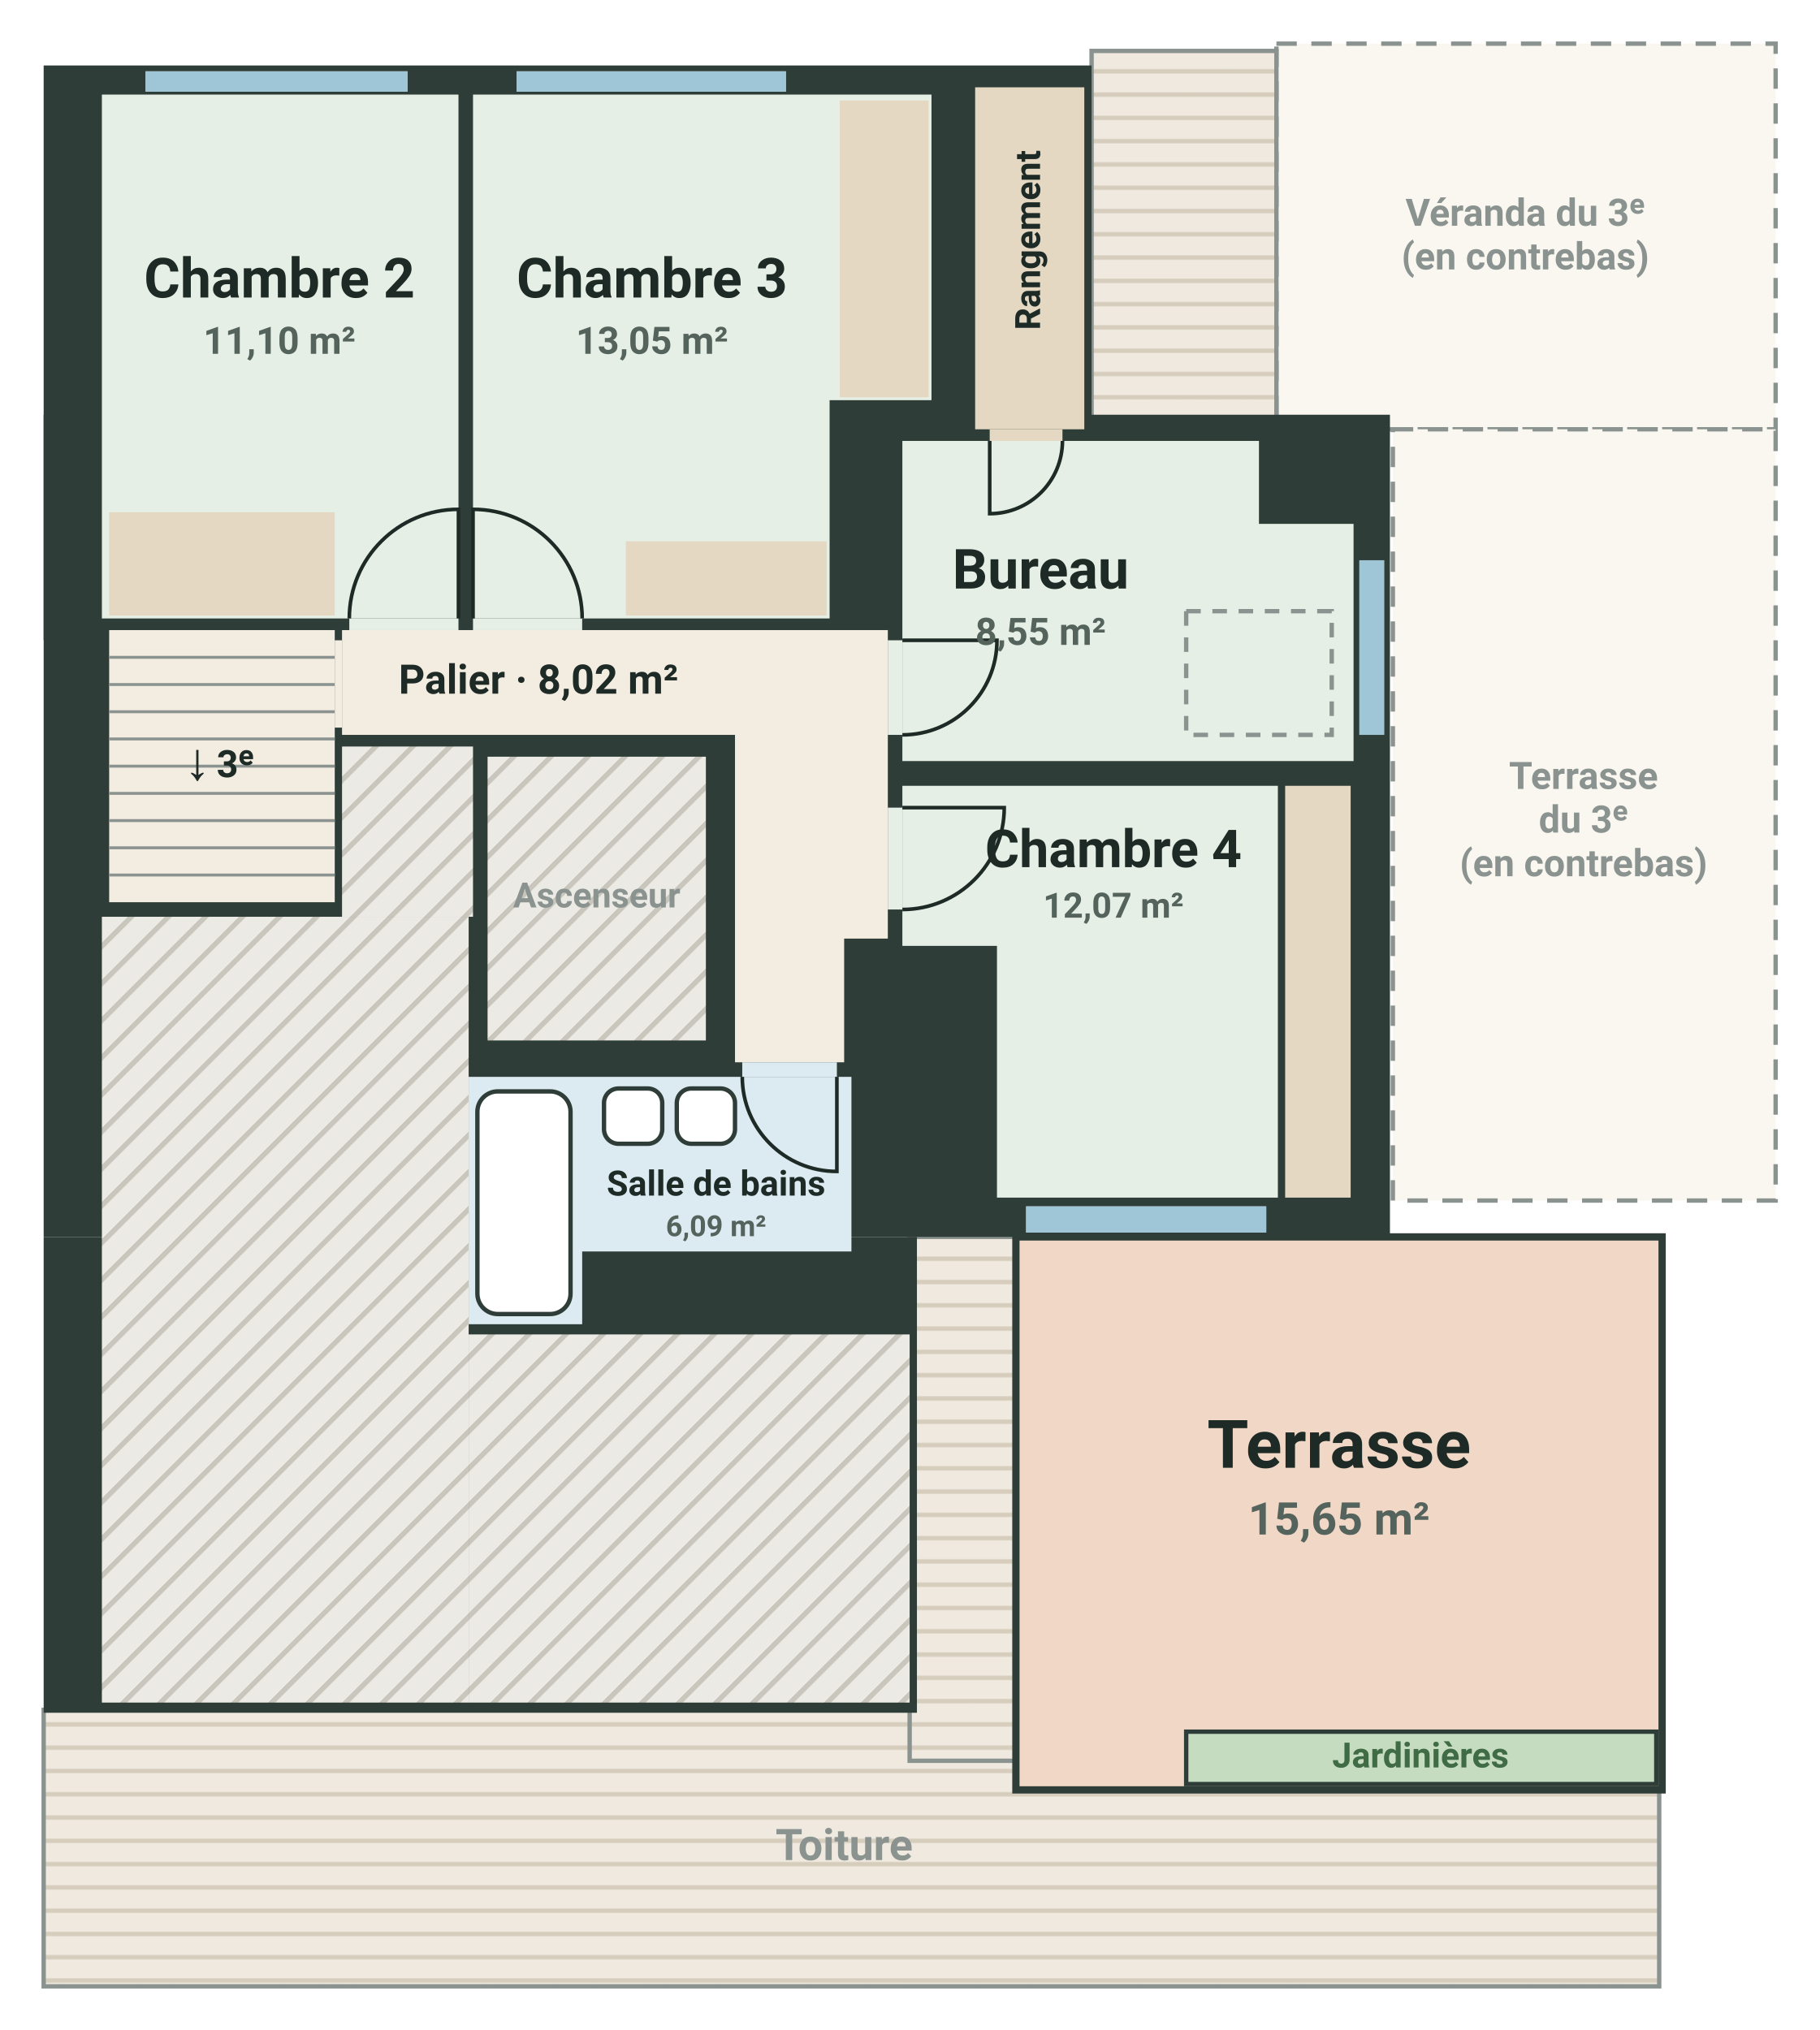
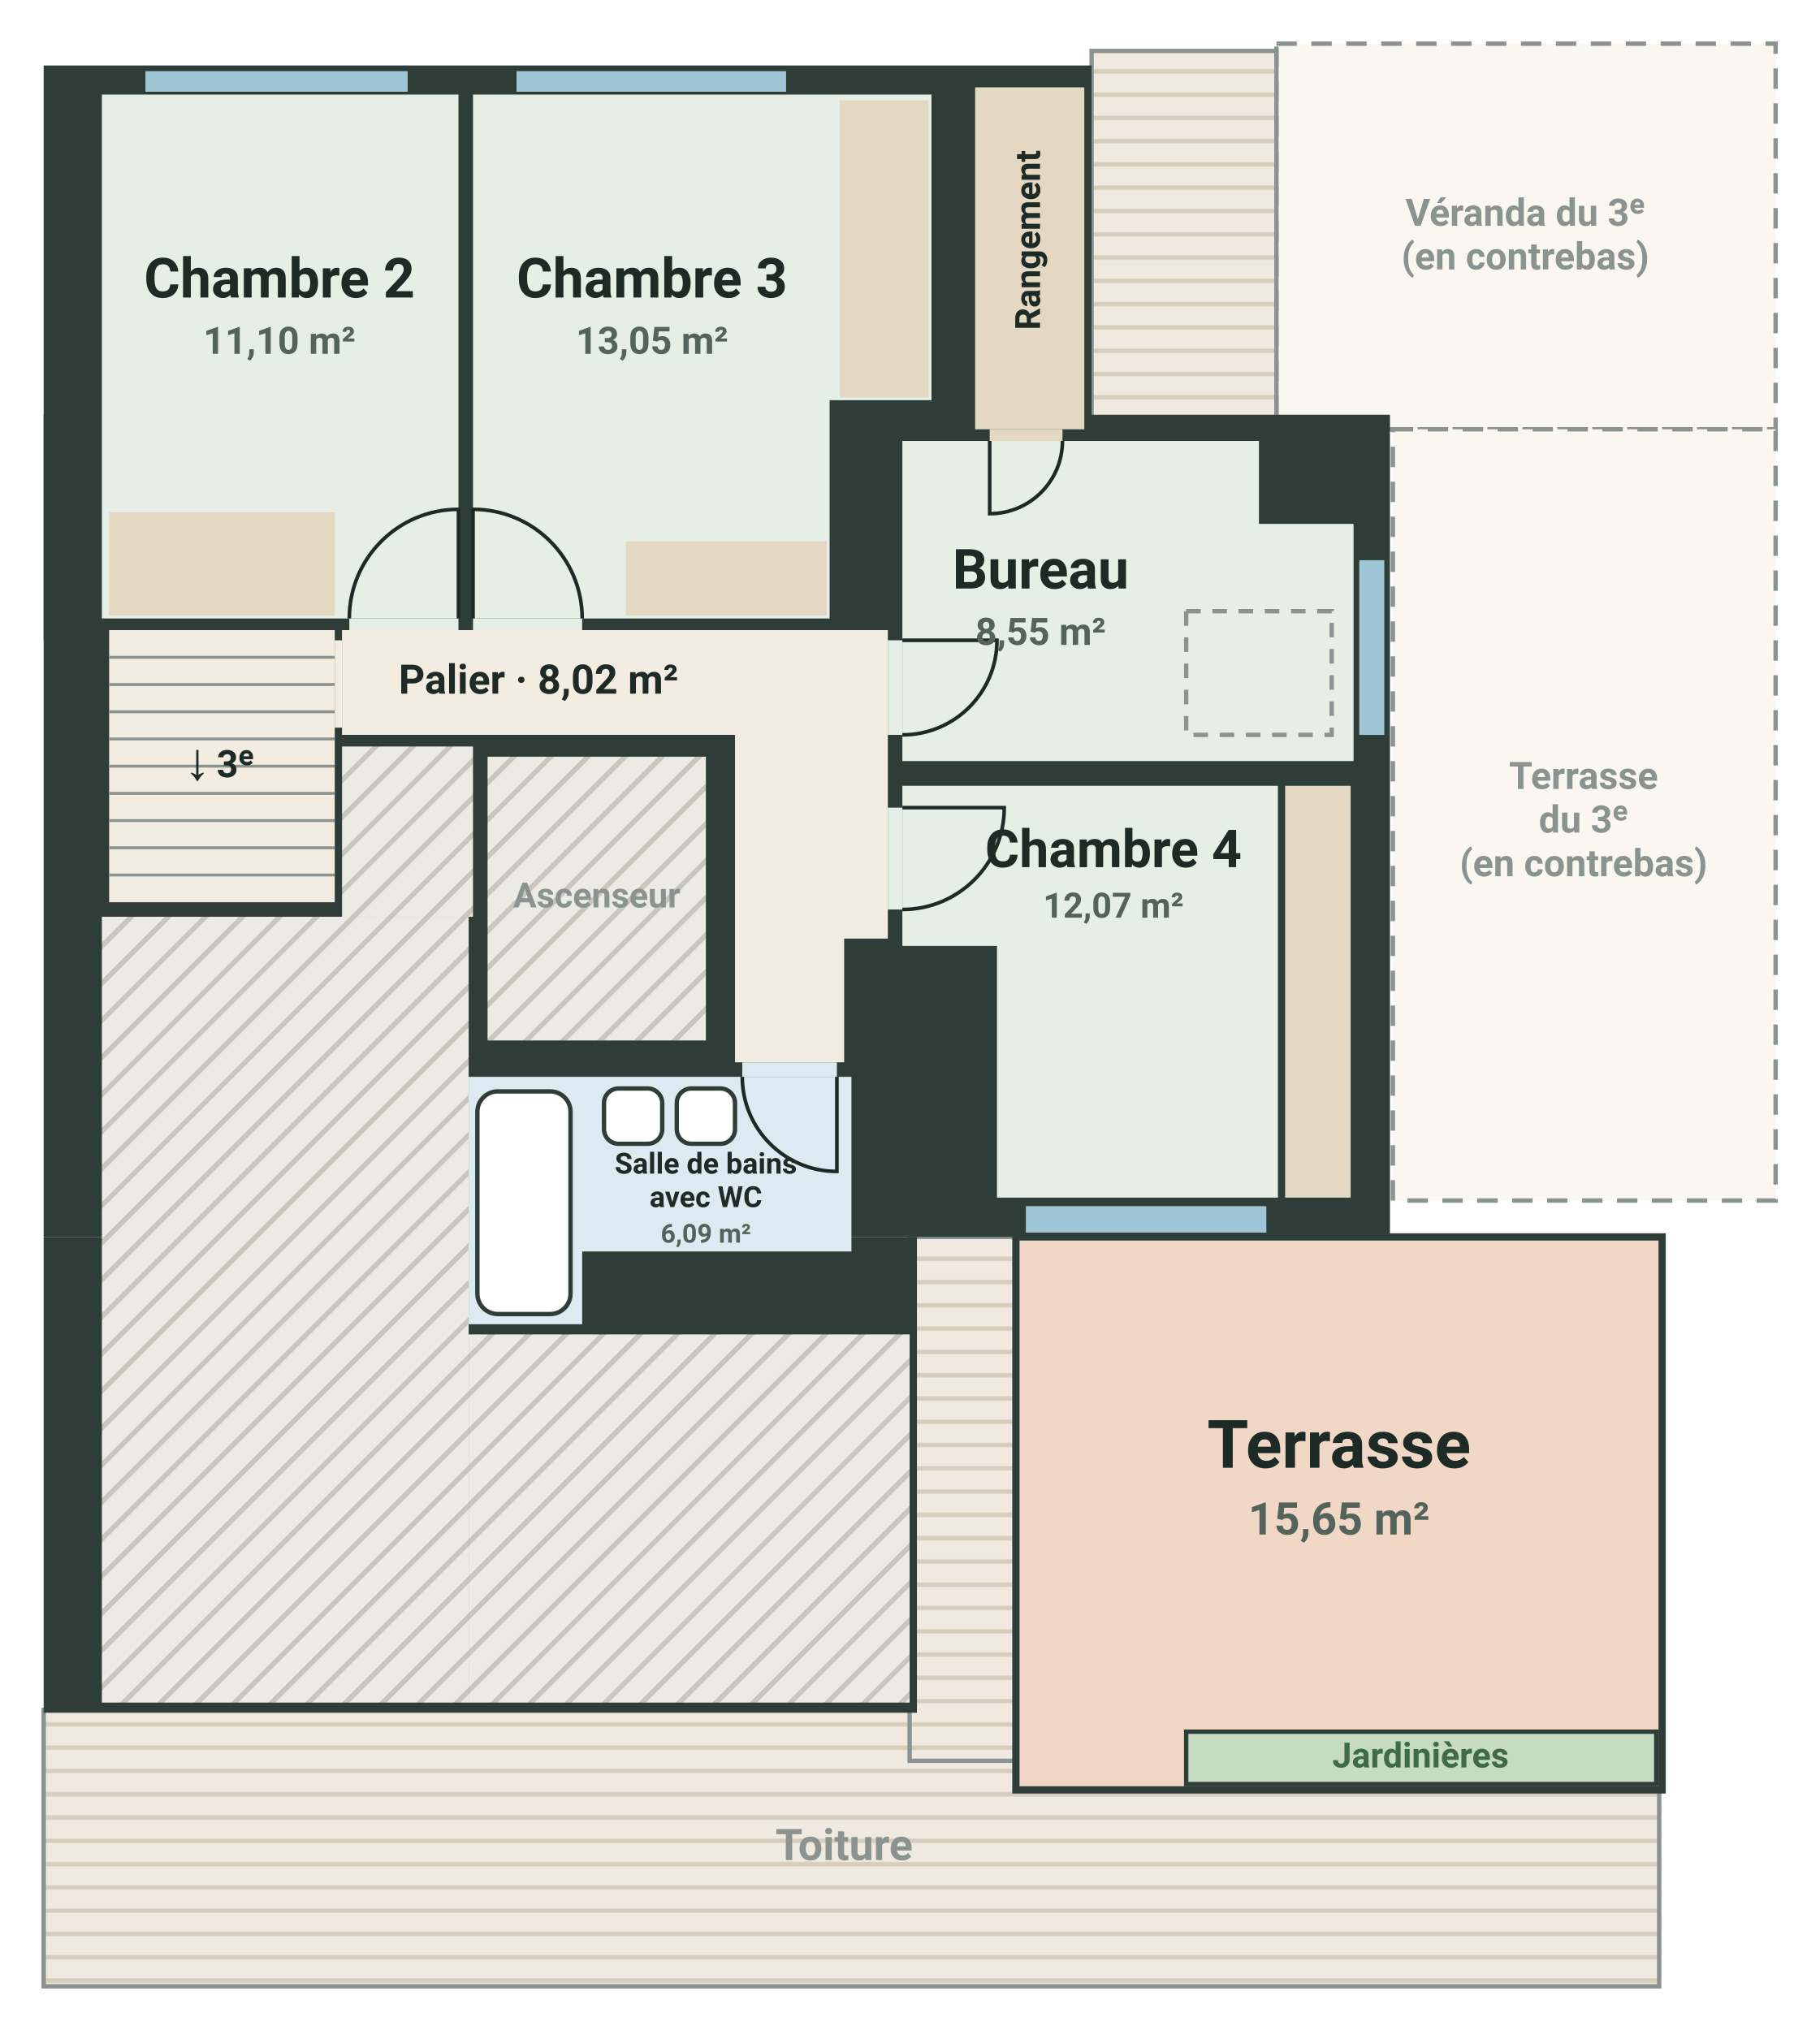
<svg xmlns="http://www.w3.org/2000/svg" viewBox="420 135 1250 1395" width="1250" height="1395" font-family="Manrope, 'Segoe UI', Roboto, Helvetica, Arial, sans-serif">
  <defs>
    <pattern id="hachures" width="18" height="18" patternUnits="userSpaceOnUse" patternTransform="rotate(45)">
      <rect width="18" height="18" fill="#eceae4" />
      <line x1="0" y1="0" x2="0" y2="18" stroke="#c9c6bd" stroke-width="7" />
    </pattern>
    <pattern id="toit" width="16" height="16" patternUnits="userSpaceOnUse">
      <rect width="16" height="16" fill="#efe9df" />
      <line x1="0" y1="8" x2="16" y2="8" stroke="#d6cdbd" stroke-width="3" />
    </pattern>
  </defs>
  <rect width="1674" height="1845" fill="#ffffff" />
  <rect x="1297" y="165" width="343" height="265" fill="#faf7f1" stroke="#8a938f" stroke-width="3" stroke-dasharray="14 10" />
  <rect x="1377" y="430" width="263" height="530" fill="#faf7f1" stroke="#8a938f" stroke-width="3" stroke-dasharray="14 10" />
  <rect x="1170" y="170" width="127" height="255" fill="url(#toit)" stroke="#8a938f" stroke-width="3" />
  <rect x="450" y="1310" width="1110" height="190" fill="url(#toit)" stroke="#8a938f" stroke-width="3" />
  <rect x="1045" y="985" width="73" height="360" fill="url(#toit)" stroke="#8a938f" stroke-width="3" />
  <rect x="1118" y="985" width="444" height="380" fill="#f1d7c6" stroke="#2f3d38" stroke-width="5" />
  <rect x="1235" y="1325" width="323" height="36" fill="#c5dcc0" stroke="#2f3d38" stroke-width="3" />
  <rect x="450" y="180" width="720" height="395" fill="#2f3d38" />
  <rect x="450" y="420" width="925" height="565" fill="#2f3d38" />
  <rect x="450" y="985" width="600" height="327" fill="#2f3d38" />
  <rect x="490" y="765" width="252" height="540" fill="url(#hachures)" />
  <rect x="742" y="1052" width="303" height="253" fill="url(#hachures)" />
  <rect x="655" y="648" width="90" height="117" fill="url(#hachures)" />
  <rect x="755" y="655" width="150" height="195" fill="url(#hachures)" />
  <text x="830" y="752" font-size="24" font-weight="600" fill="#8a938f" text-anchor="middle" dominant-baseline="middle">Ascenseur</text>
  <rect x="490" y="200" width="245" height="360" fill="#e6efe6" />
  <rect x="495" y="487" width="155" height="71" fill="#e4d8c3" />
  <polygon points="745,200 1060,200 1060,410 990,410 990,560 745,560" fill="#e6efe6" />
  <rect x="997" y="204" width="61" height="204" fill="#e4d8c3" />
  <rect x="850" y="507" width="138" height="51" fill="#e4d8c3" />
  <rect x="1090" y="195" width="75" height="235" fill="#e4d8c3" />
  <polygon points="655,568 1030,568 1030,780 1000,780 1000,865 925,865 925,640 655,640" fill="#f3ece0" />
  <rect x="495" y="568" width="155" height="187" fill="#f3ece0" />
  <line x1="495" y1="586.7" x2="650" y2="586.7" stroke="#8a938f" stroke-width="2" />
  <line x1="495" y1="605.4" x2="650" y2="605.4" stroke="#8a938f" stroke-width="2" />
  <line x1="495" y1="624.1" x2="650" y2="624.1" stroke="#8a938f" stroke-width="2" />
  <line x1="495" y1="642.8" x2="650" y2="642.8" stroke="#8a938f" stroke-width="2" />
  <line x1="495" y1="661.5" x2="650" y2="661.5" stroke="#8a938f" stroke-width="2" />
  <line x1="495" y1="680.2" x2="650" y2="680.2" stroke="#8a938f" stroke-width="2" />
  <line x1="495" y1="698.9" x2="650" y2="698.9" stroke="#8a938f" stroke-width="2" />
  <line x1="495" y1="717.6" x2="650" y2="717.6" stroke="#8a938f" stroke-width="2" />
  <line x1="495" y1="736.3" x2="650" y2="736.3" stroke="#8a938f" stroke-width="2" />
  <polygon points="1040,438 1285,438 1285,495 1350,495 1350,658 1040,658" fill="#e6efe6" />
  <polygon points="1040,675 1298,675 1298,958 1105,958 1105,785 1040,785" fill="#e6efe6" />
  <rect x="1303" y="675" width="45" height="283" fill="#e4d8c3" />
  <polygon points="742,875 1005,875 1005,995 820,995 820,1045 742,1045" fill="#dcebf1" />
  <rect x="520" y="184" width="180" height="14" fill="#ffffff" />
  <rect x="520" y="184" width="180" height="14" fill="#7fb3c8" opacity=".75" />
  <rect x="775" y="184" width="185" height="14" fill="#ffffff" />
  <rect x="775" y="184" width="185" height="14" fill="#7fb3c8" opacity=".75" />
  <rect x="1125" y="964" width="165" height="18" fill="#ffffff" />
  <rect x="1125" y="964" width="165" height="18" fill="#7fb3c8" opacity=".75" />
  <rect x="1354" y="520" width="17" height="120" fill="#ffffff" />
  <rect x="1354" y="520" width="17" height="120" fill="#7fb3c8" opacity=".75" />
  <rect x="1235" y="555" width="100" height="85" fill="none" stroke="#8a938f" stroke-width="3" stroke-dasharray="10 8" />
  <rect x="660" y="560" width="75" height="8" fill="#e6efe6" />
  <path d="M735,560 L735,485 A75,75 0 0 0 660,560" fill="none" stroke="#1e2a26" stroke-width="2.5" />
  <rect x="745" y="560" width="75" height="8" fill="#e6efe6" />
  <path d="M745,560 L745,485 A75,75 0 0 1 820,560" fill="none" stroke="#1e2a26" stroke-width="2.5" />
  <rect x="1030" y="575" width="10" height="65" fill="#e6efe6" />
  <path d="M1040,575 L1105,575 A65,65 0 0 1 1040,640" fill="none" stroke="#1e2a26" stroke-width="2.5" />
  <rect x="1030" y="690" width="10" height="70" fill="#e6efe6" />
  <path d="M1040,690 L1110,690 A70,70 0 0 1 1040,760" fill="none" stroke="#1e2a26" stroke-width="2.5" />
  <rect x="1100" y="430" width="50" height="8" fill="#e4d8c3" />
  <path d="M1100,438 L1100,488 A50,50 0 0 0 1150,438" fill="none" stroke="#1e2a26" stroke-width="2.5" />
  <rect x="930" y="865" width="65" height="10" fill="#dcebf1" />
  <path d="M995,875 L995,940 A65,65 0 0 1 930,875" fill="none" stroke="#1e2a26" stroke-width="2.5" />
  <rect x="650" y="575" width="5" height="60" fill="#f3ece0" />
  <rect x="748" y="885" width="64" height="153" fill="#ffffff" stroke="#2f3d38" stroke-width="3" rx="14" />
  <rect x="835" y="883" width="40" height="38" fill="#ffffff" stroke="#2f3d38" stroke-width="3" rx="10" />
  <rect x="885" y="883" width="40" height="38" fill="#ffffff" stroke="#2f3d38" stroke-width="3" rx="10" />
  <text x="612" y="329" font-size="38" font-weight="700" fill="#1e2a26" text-anchor="middle" dominant-baseline="middle">Chambre 2</text>
  <text x="612" y="371" font-size="26" font-weight="600" fill="#55635d" text-anchor="middle" dominant-baseline="middle">11,10 m²</text>
  <text x="868" y="329" font-size="38" font-weight="700" fill="#1e2a26" text-anchor="middle" dominant-baseline="middle">Chambre 3</text>
  <text x="868" y="371" font-size="26" font-weight="600" fill="#55635d" text-anchor="middle" dominant-baseline="middle">13,05 m²</text>
  <text x="1135" y="529" font-size="38" font-weight="700" fill="#1e2a26" text-anchor="middle" dominant-baseline="middle">Bureau</text>
  <text x="1135" y="571" font-size="26" font-weight="600" fill="#55635d" text-anchor="middle" dominant-baseline="middle">8,55 m²</text>
  <text x="1185" y="721" font-size="36" font-weight="700" fill="#1e2a26" text-anchor="middle" dominant-baseline="middle">Chambre 4</text>
  <text x="1185" y="759" font-size="24" font-weight="600" fill="#55635d" text-anchor="middle" dominant-baseline="middle">12,07 m²</text>
  <text x="790" y="604" font-size="28" font-weight="700" fill="#1e2a26" text-anchor="middle" dominant-baseline="middle">Palier · 8,02 m²</text>
  <text x="572" y="660" font-size="26" font-weight="700" fill="#1e2a26" text-anchor="middle" dominant-baseline="middle">↓ 3ᵉ</text>
-   <text x="912" y="950" font-size="24" font-weight="700" fill="#1e2a26" text-anchor="middle" dominant-baseline="middle">Salle de bains</text>
-   <text x="912" y="979" font-size="20" font-weight="600" fill="#55635d" text-anchor="middle" dominant-baseline="middle">6,09 m²</text>
+   <text x="905" y="936" font-size="20" font-weight="700" fill="#1e2a26" text-anchor="middle" dominant-baseline="middle">Salle de bains</text>
+   <text x="905" y="959" font-size="20" font-weight="700" fill="#1e2a26" text-anchor="middle" dominant-baseline="middle">avec WC</text>
+   <text x="905" y="984" font-size="18" font-weight="600" fill="#55635d" text-anchor="middle" dominant-baseline="middle">6,09 m²</text>
  <text x="1340" y="1131" font-size="46" font-weight="700" fill="#1e2a26" text-anchor="middle" dominant-baseline="middle">Terrasse</text>
  <text x="1340" y="1181" font-size="31" font-weight="600" fill="#55635d" text-anchor="middle" dominant-baseline="middle">15,65 m²</text>
  <text x="1396" y="1343" font-size="24" font-weight="700" fill="#3f6b45" text-anchor="middle" dominant-baseline="middle">Jardinières</text>
  <text x="1128" y="300" font-size="24" font-weight="700" fill="#1e2a26" text-anchor="middle" dominant-baseline="middle" transform="rotate(-90 1128 300)">Rangement</text>
  <text x="1468" y="283" font-size="26" font-weight="600" fill="#8a938f" text-anchor="middle" dominant-baseline="middle">Véranda du 3ᵉ</text>
  <text x="1468" y="313" font-size="26" font-weight="600" fill="#8a938f" text-anchor="middle" dominant-baseline="middle">(en contrebas)</text>
  <text x="1508" y="670" font-size="26" font-weight="600" fill="#8a938f" text-anchor="middle" dominant-baseline="middle">Terrasse</text>
  <text x="1508" y="700" font-size="26" font-weight="600" fill="#8a938f" text-anchor="middle" dominant-baseline="middle">du 3ᵉ</text>
  <text x="1508" y="730" font-size="26" font-weight="600" fill="#8a938f" text-anchor="middle" dominant-baseline="middle">(en contrebas)</text>
  <text x="1000" y="1405" font-size="30" font-weight="600" fill="#8a938f" text-anchor="middle" dominant-baseline="middle">Toiture</text>
</svg>
